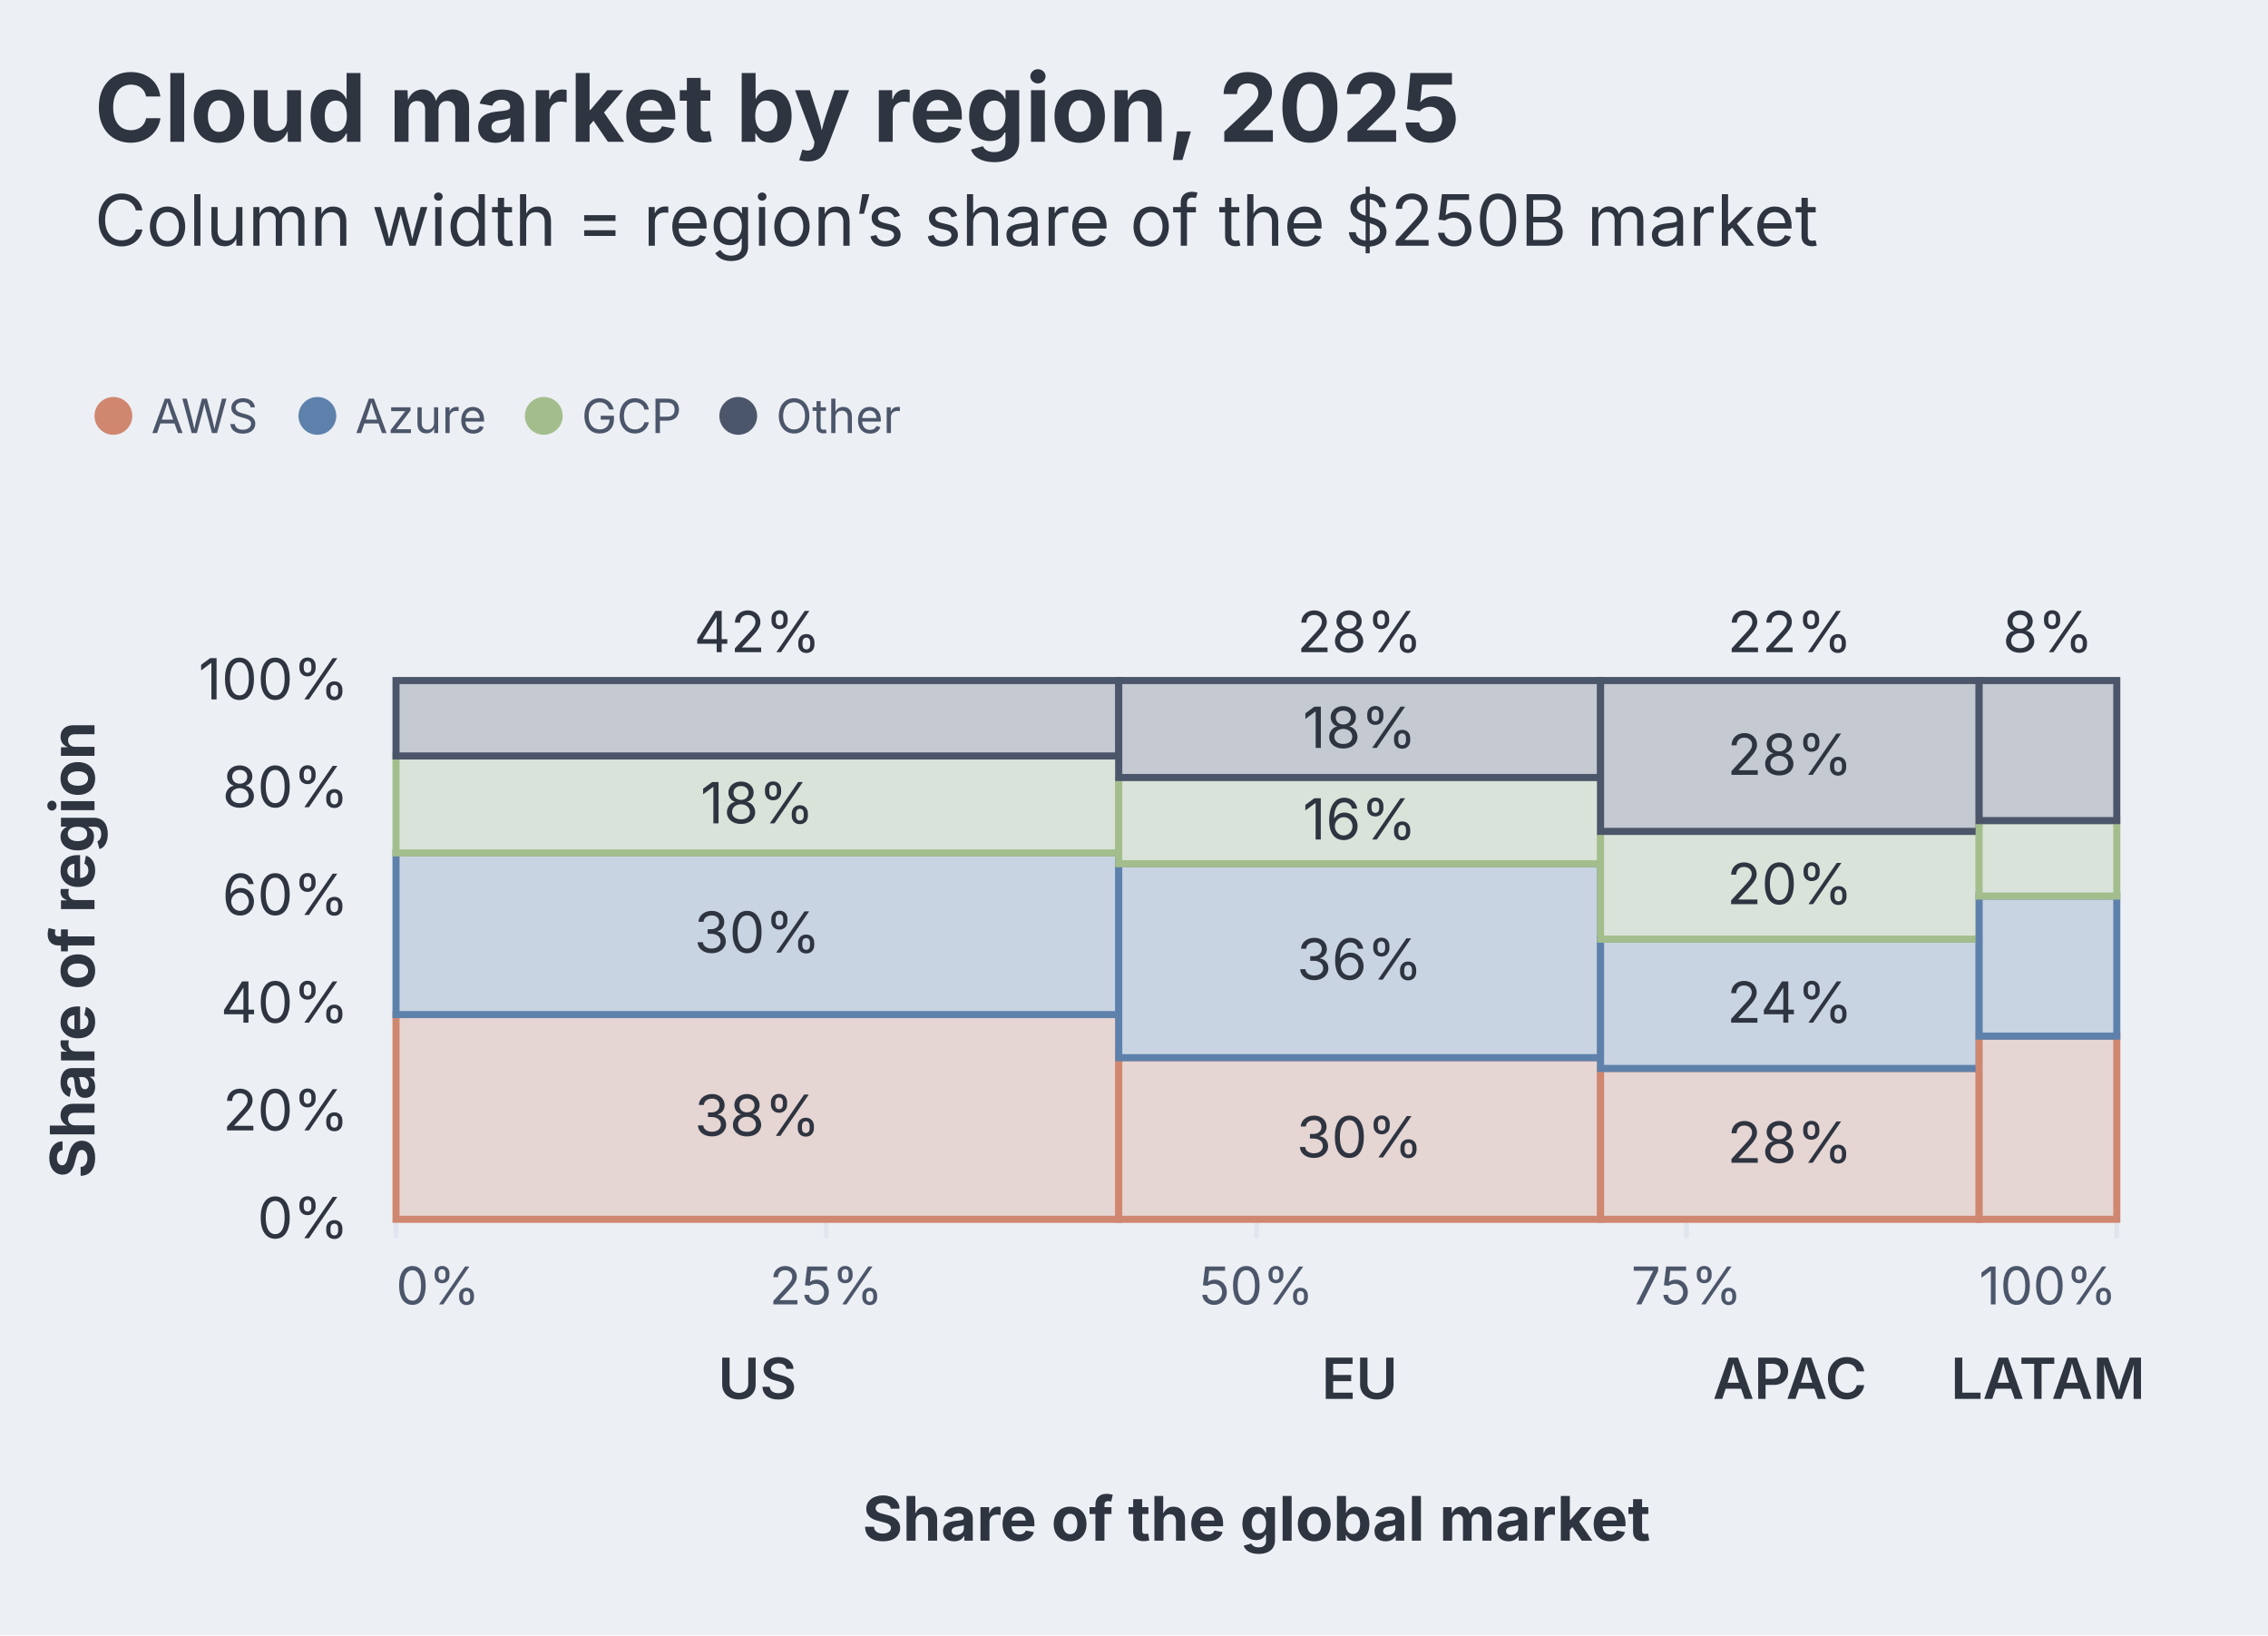
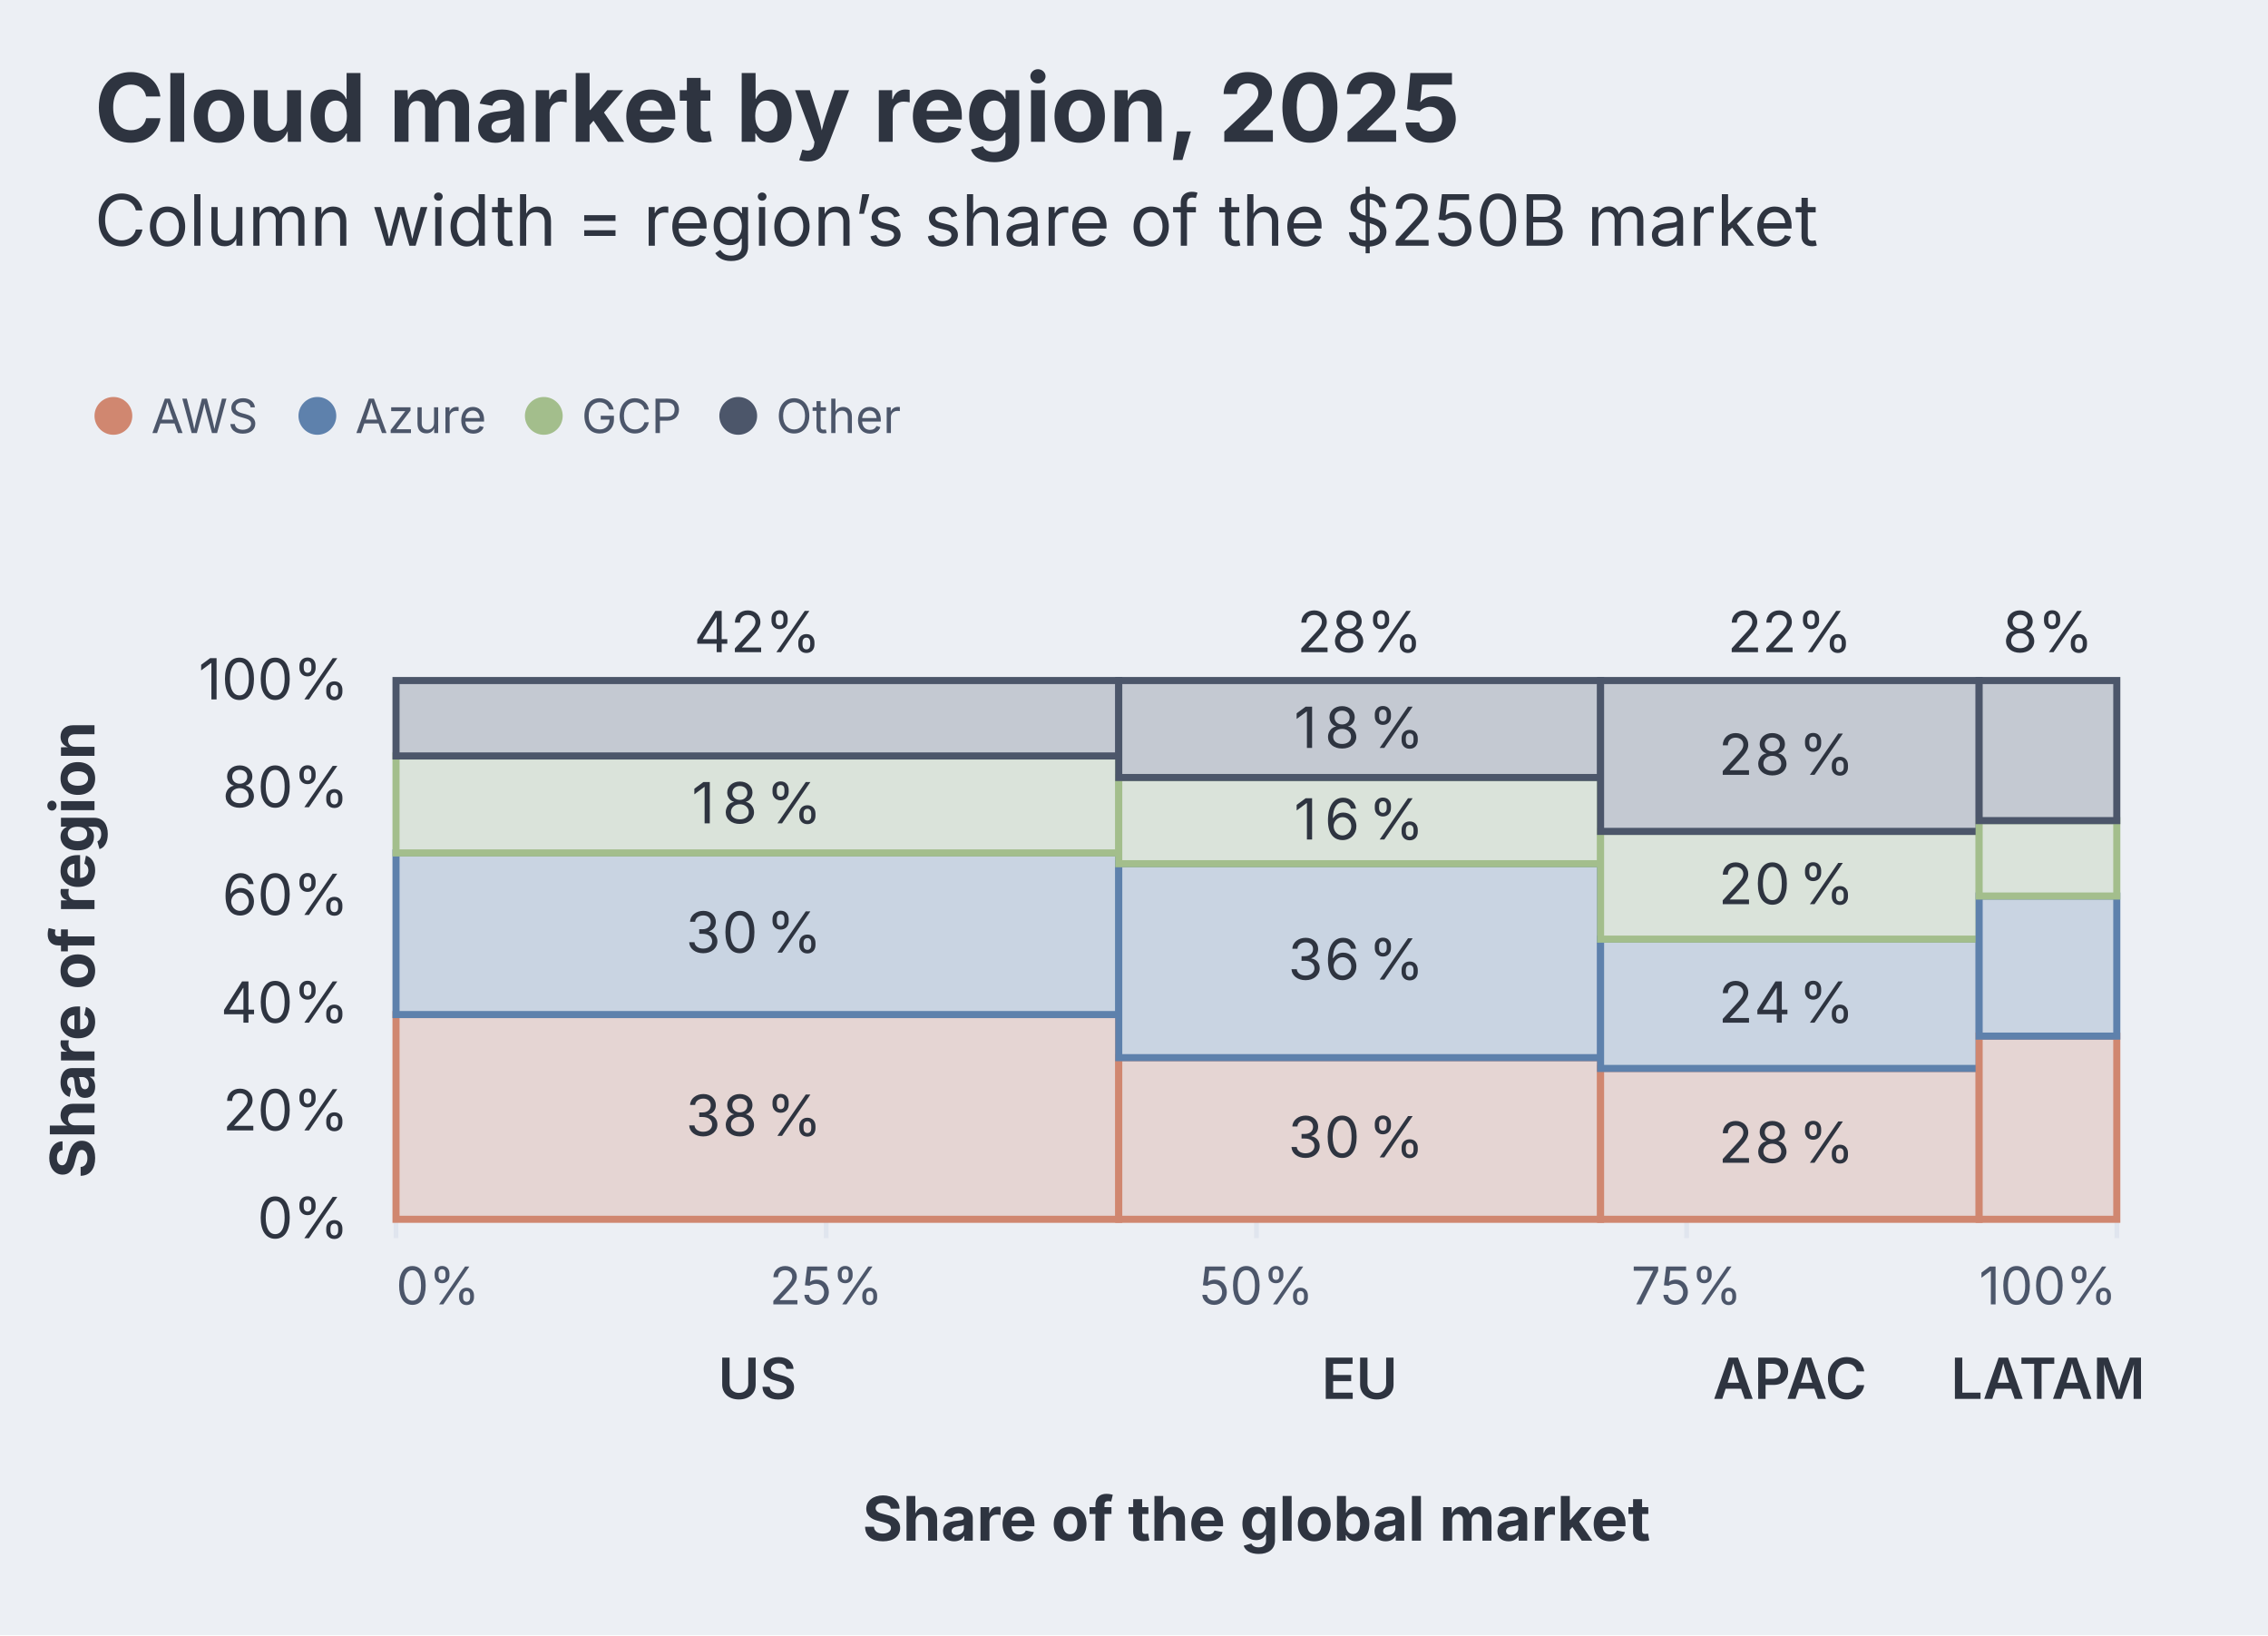
<svg xmlns="http://www.w3.org/2000/svg" aria-describedby="dgmo-desc-e92f4f11" role="img" aria-label="Cloud market by region, 2025 — Bar diagram" width="480" height="346" viewBox="0 0 480 346" style="background: rgb(236, 239, 244); font-family: Inter, system-ui, Avenir, Helvetica, Arial, sans-serif;">
  <style>.dgmo-datum:hover{filter:saturate(1.4) brightness(1.06)}.dgmo-datum{transition:filter .12s ease, opacity .12s ease}@media (hover:hover){svg:has(.dgmo-datum[data-emph-key="AWS"]:hover) .dgmo-datum:not([data-emph-key="AWS"]){opacity:0.18}svg:has(.dgmo-datum[data-emph-key="Azure"]:hover) .dgmo-datum:not([data-emph-key="Azure"]){opacity:0.18}svg:has(.dgmo-datum[data-emph-key="GCP"]:hover) .dgmo-datum:not([data-emph-key="GCP"]){opacity:0.18}svg:has(.dgmo-datum[data-emph-key="Other"]:hover) .dgmo-datum:not([data-emph-key="Other"]){opacity:0.18}svg:has([data-legend-entry="aws"]:hover) .dgmo-datum:not([data-emph-key="AWS"]){opacity:0.18}svg:has(.dgmo-datum[data-emph-key="AWS"]:hover):has([data-legend-entry="aws"]) [data-legend-entry]:not([data-legend-entry="aws"]){opacity:0.18}svg:has([data-legend-entry="azure"]:hover) .dgmo-datum:not([data-emph-key="Azure"]){opacity:0.18}svg:has(.dgmo-datum[data-emph-key="Azure"]:hover):has([data-legend-entry="azure"]) [data-legend-entry]:not([data-legend-entry="azure"]){opacity:0.18}svg:has([data-legend-entry="gcp"]:hover) .dgmo-datum:not([data-emph-key="GCP"]){opacity:0.18}svg:has(.dgmo-datum[data-emph-key="GCP"]:hover):has([data-legend-entry="gcp"]) [data-legend-entry]:not([data-legend-entry="gcp"]){opacity:0.18}svg:has([data-legend-entry="other"]:hover) .dgmo-datum:not([data-emph-key="Other"]){opacity:0.18}svg:has(.dgmo-datum[data-emph-key="Other"]:hover):has([data-legend-entry="other"]) [data-legend-entry]:not([data-legend-entry="other"]){opacity:0.18}}</style>
  <rect class="dgmo-canvas-bg" x="0" y="0" width="480" height="346" fill="#eceff4" />
  <text class="chart-title" x="20" y="30" text-anchor="start" fill="#2e3440" font-size="20" font-weight="bold" style="cursor: default;" data-line-number="1">Cloud market by region, 2025</text>
  <g class="chart-frame-body" transform="translate(0,26)">
    <g transform="translate(0,48)">
      <g data-frame-legend="" data-dx="20" transform="translate(20,0)">
        <g class="chart-legend" data-legend-active="series" data-legend-left="0" data-legend-right="178.66">
          <g transform="translate(0,0)" data-legend-group="series">
            <g data-legend-entry="aws" data-series-name="AWS">
              <rect x="0" y="0" width="43.17" height="28" fill="transparent" />
              <circle cx="4" cy="14" r="4" fill="#d08770" />
              <text x="12" y="14" dominant-baseline="central" font-size="10" fill="#4c566a" font-family="Inter, system-ui, Avenir, Helvetica, Arial, sans-serif">AWS</text>
            </g>
            <g data-legend-entry="azure" data-series-name="Azure">
              <rect x="43.17" y="0" width="47.92" height="28" fill="transparent" />
              <circle cx="47.17" cy="14" r="4" fill="#5e81ac" />
              <text x="55.17" y="14" dominant-baseline="central" font-size="10" fill="#4c566a" font-family="Inter, system-ui, Avenir, Helvetica, Arial, sans-serif">Azure</text>
            </g>
            <g data-legend-entry="gcp" data-series-name="GCP">
              <rect x="91.09" y="0" width="41.15" height="28" fill="transparent" />
              <circle cx="95.09" cy="14" r="4" fill="#a3be8c" />
              <text x="103.09" y="14" dominant-baseline="central" font-size="10" fill="#4c566a" font-family="Inter, system-ui, Avenir, Helvetica, Arial, sans-serif">GCP</text>
            </g>
            <g data-legend-entry="other" data-series-name="Other">
              <rect x="132.24" y="0" width="46.42" height="28" fill="transparent" />
              <circle cx="136.24" cy="14" r="4" fill="#4c566a" />
              <text x="144.24" y="14" dominant-baseline="central" font-size="10" fill="#4c566a" font-family="Inter, system-ui, Avenir, Helvetica, Arial, sans-serif">Other</text>
            </g>
          </g>
        </g>
      </g>
    </g>
    <line x1="83.812" x2="448" y1="232" y2="232" stroke="#d8dee9" stroke-opacity="0.6" />
    <text x="73.812" y="236" text-anchor="end" fill="#2e3440" font-size="12" font-family="Inter, system-ui, Avenir, Helvetica, Arial, sans-serif">0%</text>
    <line x1="83.812" x2="448" y1="209.2" y2="209.2" stroke="#d8dee9" stroke-opacity="0.25" />
    <text x="73.812" y="213.2" text-anchor="end" fill="#2e3440" font-size="12" font-family="Inter, system-ui, Avenir, Helvetica, Arial, sans-serif">20%</text>
    <line x1="83.812" x2="448" y1="186.4" y2="186.4" stroke="#d8dee9" stroke-opacity="0.25" />
    <text x="73.812" y="190.4" text-anchor="end" fill="#2e3440" font-size="12" font-family="Inter, system-ui, Avenir, Helvetica, Arial, sans-serif">40%</text>
    <line x1="83.812" x2="448" y1="163.6" y2="163.6" stroke="#d8dee9" stroke-opacity="0.25" />
    <text x="73.812" y="167.6" text-anchor="end" fill="#2e3440" font-size="12" font-family="Inter, system-ui, Avenir, Helvetica, Arial, sans-serif">60%</text>
    <line x1="83.812" x2="448" y1="140.8" y2="140.8" stroke="#d8dee9" stroke-opacity="0.25" />
    <text x="73.812" y="144.8" text-anchor="end" fill="#2e3440" font-size="12" font-family="Inter, system-ui, Avenir, Helvetica, Arial, sans-serif">80%</text>
    <line x1="83.812" x2="448" y1="118" y2="118" stroke="#d8dee9" stroke-opacity="0.25" />
    <text x="73.812" y="122" text-anchor="end" fill="#2e3440" font-size="12" font-family="Inter, system-ui, Avenir, Helvetica, Arial, sans-serif">100%</text>
    <line x1="83.812" x2="83.812" y1="232" y2="236" stroke="#d8dee9" stroke-opacity="0.6" />
    <text class="dgmo-mekko-tick" x="83.812" y="250" text-anchor="start" fill="#4c566a" font-size="11" font-family="Inter, system-ui, Avenir, Helvetica, Arial, sans-serif">0%</text>
    <line x1="174.859" x2="174.859" y1="232" y2="236" stroke="#d8dee9" stroke-opacity="0.6" />
    <text class="dgmo-mekko-tick" x="174.859" y="250" text-anchor="middle" fill="#4c566a" font-size="11" font-family="Inter, system-ui, Avenir, Helvetica, Arial, sans-serif">25%</text>
    <line x1="265.906" x2="265.906" y1="232" y2="236" stroke="#d8dee9" stroke-opacity="0.6" />
    <text class="dgmo-mekko-tick" x="265.906" y="250" text-anchor="middle" fill="#4c566a" font-size="11" font-family="Inter, system-ui, Avenir, Helvetica, Arial, sans-serif">50%</text>
    <line x1="356.953" x2="356.953" y1="232" y2="236" stroke="#d8dee9" stroke-opacity="0.6" />
    <text class="dgmo-mekko-tick" x="356.953" y="250" text-anchor="middle" fill="#4c566a" font-size="11" font-family="Inter, system-ui, Avenir, Helvetica, Arial, sans-serif">75%</text>
    <line x1="448" x2="448" y1="232" y2="236" stroke="#d8dee9" stroke-opacity="0.6" />
    <text class="dgmo-mekko-tick" x="448" y="250" text-anchor="end" fill="#4c566a" font-size="11" font-family="Inter, system-ui, Avenir, Helvetica, Arial, sans-serif">100%</text>
    <text class="dgmo-mekko-width" x="160.291" y="112" text-anchor="middle" fill="#2e3440" font-size="12" font-family="Inter, system-ui, Avenir, Helvetica, Arial, sans-serif">42%</text>
    <text class="dgmo-mekko-name dgmo-datum" x="160.291" y="270" text-anchor="middle" fill="#2e3440" font-size="12" font-family="Inter, system-ui, Avenir, Helvetica, Arial, sans-serif" font-weight="600" data-line-number="14" data-name="US" data-value="width 42% · total 100">US</text>
    <rect x="83.812" y="188.68" width="152.959" height="43.32" fill="#e5d5d3" stroke="#d08770" stroke-width="1.5" class="dgmo-datum" data-line-number="14" data-emph-key="AWS" data-name="US · AWS" data-value="38% of column · 16% of whole · 38" data-color="#d08770" data-series-name="AWS" />
-     <text x="160.291" y="214.34" text-anchor="middle" fill="#2e3440" font-size="12" font-family="Inter, system-ui, Avenir, Helvetica, Arial, sans-serif">38%</text>
+     <text x="160.291" y="214.34" text-anchor="middle" fill="#2e3440" font-size="12" font-family="Inter, system-ui, Avenir, Helvetica, Arial, sans-serif">
+       <tspan x="150.52">3</tspan>
+       <tspan x="158.28">8</tspan>
+       <tspan x="168.04">%</tspan>
+     </text>
    <rect x="83.812" y="154.48" width="152.959" height="34.2" fill="#c9d4e2" stroke="#5e81ac" stroke-width="1.5" class="dgmo-datum" data-line-number="14" data-emph-key="Azure" data-name="US · Azure" data-value="30% of column · 13% of whole · 30" data-color="#5e81ac" data-series-name="Azure" />
-     <text x="160.291" y="175.58" text-anchor="middle" fill="#2e3440" font-size="12" font-family="Inter, system-ui, Avenir, Helvetica, Arial, sans-serif">30%</text>
+     <text x="160.291" y="175.58" text-anchor="middle" fill="#2e3440" font-size="12" font-family="Inter, system-ui, Avenir, Helvetica, Arial, sans-serif">
+       <tspan x="150.52">3</tspan>
+       <tspan x="158.28">0</tspan>
+       <tspan x="168.04">%</tspan>
+     </text>
    <rect x="83.812" y="133.96" width="152.959" height="20.52" fill="#dae3da" stroke="#a3be8c" stroke-width="1.5" class="dgmo-datum" data-line-number="14" data-emph-key="GCP" data-name="US · GCP" data-value="18% of column · 7.6% of whole · 18" data-color="#a3be8c" data-series-name="GCP" />
-     <text x="160.291" y="148.22" text-anchor="middle" fill="#2e3440" font-size="12" font-family="Inter, system-ui, Avenir, Helvetica, Arial, sans-serif">18%</text>
+     <text x="160.291" y="148.22" text-anchor="middle" fill="#2e3440" font-size="12" font-family="Inter, system-ui, Avenir, Helvetica, Arial, sans-serif">
+       <tspan x="150.52">1</tspan>
+       <tspan x="158.28">8</tspan>
+       <tspan x="168.04">%</tspan>
+     </text>
    <rect x="83.812" y="118" width="152.959" height="15.96" fill="#c4c9d2" stroke="#4c566a" stroke-width="1.5" class="dgmo-datum" data-line-number="14" data-emph-key="Other" data-name="US · Other" data-value="14% of column · 5.9% of whole · 14" data-color="#4c566a" data-series-name="Other" />
    <text class="dgmo-mekko-width" x="287.757" y="112" text-anchor="middle" fill="#2e3440" font-size="12" font-family="Inter, system-ui, Avenir, Helvetica, Arial, sans-serif">28%</text>
    <text class="dgmo-mekko-name dgmo-datum" x="287.757" y="270" text-anchor="middle" fill="#2e3440" font-size="12" font-family="Inter, system-ui, Avenir, Helvetica, Arial, sans-serif" font-weight="600" data-line-number="15" data-name="EU" data-value="width 28% · total 100">EU</text>
    <rect x="236.771" y="197.8" width="101.973" height="34.2" fill="#e5d5d3" stroke="#d08770" stroke-width="1.5" class="dgmo-datum" data-line-number="15" data-emph-key="AWS" data-name="EU · AWS" data-value="30% of column · 8.4% of whole · 30" data-color="#d08770" data-series-name="AWS" />
-     <text x="287.757" y="218.9" text-anchor="middle" fill="#2e3440" font-size="12" font-family="Inter, system-ui, Avenir, Helvetica, Arial, sans-serif">30%</text>
+     <text x="287.757" y="218.9" text-anchor="middle" fill="#2e3440" font-size="12" font-family="Inter, system-ui, Avenir, Helvetica, Arial, sans-serif">
+       <tspan x="277.99">3</tspan>
+       <tspan x="285.74">0</tspan>
+       <tspan x="295.51">%</tspan>
+     </text>
    <rect x="236.771" y="156.76" width="101.973" height="41.04" fill="#c9d4e2" stroke="#5e81ac" stroke-width="1.5" class="dgmo-datum" data-line-number="15" data-emph-key="Azure" data-name="EU · Azure" data-value="36% of column · 10% of whole · 36" data-color="#5e81ac" data-series-name="Azure" />
-     <text x="287.757" y="181.28" text-anchor="middle" fill="#2e3440" font-size="12" font-family="Inter, system-ui, Avenir, Helvetica, Arial, sans-serif">36%</text>
+     <text x="287.757" y="181.28" text-anchor="middle" fill="#2e3440" font-size="12" font-family="Inter, system-ui, Avenir, Helvetica, Arial, sans-serif">
+       <tspan x="277.99">3</tspan>
+       <tspan x="285.74">6</tspan>
+       <tspan x="295.51">%</tspan>
+     </text>
    <rect x="236.771" y="138.52" width="101.973" height="18.24" fill="#dae3da" stroke="#a3be8c" stroke-width="1.5" class="dgmo-datum" data-line-number="15" data-emph-key="GCP" data-name="EU · GCP" data-value="16% of column · 4.5% of whole · 16" data-color="#a3be8c" data-series-name="GCP" />
-     <text x="287.757" y="151.64" text-anchor="middle" fill="#2e3440" font-size="12" font-family="Inter, system-ui, Avenir, Helvetica, Arial, sans-serif">16%</text>
+     <text x="287.757" y="151.64" text-anchor="middle" fill="#2e3440" font-size="12" font-family="Inter, system-ui, Avenir, Helvetica, Arial, sans-serif">
+       <tspan x="277.99">1</tspan>
+       <tspan x="285.74">6</tspan>
+       <tspan x="295.51">%</tspan>
+     </text>
    <rect x="236.771" y="118" width="101.973" height="20.52" fill="#c4c9d2" stroke="#4c566a" stroke-width="1.5" class="dgmo-datum" data-line-number="15" data-emph-key="Other" data-name="EU · Other" data-value="18% of column · 5% of whole · 18" data-color="#4c566a" data-series-name="Other" />
-     <text x="287.757" y="132.26" text-anchor="middle" fill="#2e3440" font-size="12" font-family="Inter, system-ui, Avenir, Helvetica, Arial, sans-serif">18%</text>
+     <text x="287.757" y="132.26" text-anchor="middle" fill="#2e3440" font-size="12" font-family="Inter, system-ui, Avenir, Helvetica, Arial, sans-serif">
+       <tspan x="277.99">1</tspan>
+       <tspan x="285.74">8</tspan>
+       <tspan x="295.51">%</tspan>
+     </text>
    <text class="dgmo-mekko-width" x="378.804" y="112" text-anchor="middle" fill="#2e3440" font-size="12" font-family="Inter, system-ui, Avenir, Helvetica, Arial, sans-serif">22%</text>
    <text class="dgmo-mekko-name dgmo-datum" x="378.804" y="270" text-anchor="middle" fill="#2e3440" font-size="12" font-family="Inter, system-ui, Avenir, Helvetica, Arial, sans-serif" font-weight="600" data-line-number="16" data-name="APAC" data-value="width 22% · total 100">APAC</text>
    <rect x="338.744" y="200.08" width="80.121" height="31.92" fill="#e5d5d3" stroke="#d08770" stroke-width="1.5" class="dgmo-datum" data-line-number="16" data-emph-key="AWS" data-name="APAC · AWS" data-value="28% of column · 6.2% of whole · 28" data-color="#d08770" data-series-name="AWS" />
-     <text x="378.804" y="220.04" text-anchor="middle" fill="#2e3440" font-size="12" font-family="Inter, system-ui, Avenir, Helvetica, Arial, sans-serif">28%</text>
+     <text x="378.804" y="220.04" text-anchor="middle" fill="#2e3440" font-size="12" font-family="Inter, system-ui, Avenir, Helvetica, Arial, sans-serif">
+       <tspan x="369.04">2</tspan>
+       <tspan x="376.79">8</tspan>
+       <tspan x="386.56">%</tspan>
+     </text>
    <rect x="338.744" y="172.72" width="80.121" height="27.36" fill="#c9d4e2" stroke="#5e81ac" stroke-width="1.5" class="dgmo-datum" data-line-number="16" data-emph-key="Azure" data-name="APAC · Azure" data-value="24% of column · 5.3% of whole · 24" data-color="#5e81ac" data-series-name="Azure" />
-     <text x="378.804" y="190.4" text-anchor="middle" fill="#2e3440" font-size="12" font-family="Inter, system-ui, Avenir, Helvetica, Arial, sans-serif">24%</text>
+     <text x="378.804" y="190.4" text-anchor="middle" fill="#2e3440" font-size="12" font-family="Inter, system-ui, Avenir, Helvetica, Arial, sans-serif">
+       <tspan x="369.04">2</tspan>
+       <tspan x="376.79">4</tspan>
+       <tspan x="386.56">%</tspan>
+     </text>
    <rect x="338.744" y="149.92" width="80.121" height="22.8" fill="#dae3da" stroke="#a3be8c" stroke-width="1.5" class="dgmo-datum" data-line-number="16" data-emph-key="GCP" data-name="APAC · GCP" data-value="20% of column · 4.4% of whole · 20" data-color="#a3be8c" data-series-name="GCP" />
-     <text x="378.804" y="165.32" text-anchor="middle" fill="#2e3440" font-size="12" font-family="Inter, system-ui, Avenir, Helvetica, Arial, sans-serif">20%</text>
+     <text x="378.804" y="165.32" text-anchor="middle" fill="#2e3440" font-size="12" font-family="Inter, system-ui, Avenir, Helvetica, Arial, sans-serif">
+       <tspan x="369.04">2</tspan>
+       <tspan x="376.79">0</tspan>
+       <tspan x="386.56">%</tspan>
+     </text>
    <rect x="338.744" y="118" width="80.121" height="31.92" fill="#c4c9d2" stroke="#4c566a" stroke-width="1.5" class="dgmo-datum" data-line-number="16" data-emph-key="Other" data-name="APAC · Other" data-value="28% of column · 6.2% of whole · 28" data-color="#4c566a" data-series-name="Other" />
-     <text x="378.804" y="137.96" text-anchor="middle" fill="#2e3440" font-size="12" font-family="Inter, system-ui, Avenir, Helvetica, Arial, sans-serif">28%</text>
+     <text x="378.804" y="137.96" text-anchor="middle" fill="#2e3440" font-size="12" font-family="Inter, system-ui, Avenir, Helvetica, Arial, sans-serif">
+       <tspan x="369.04">2</tspan>
+       <tspan x="376.79">8</tspan>
+       <tspan x="386.56">%</tspan>
+     </text>
    <text class="dgmo-mekko-width" x="433.432" y="112" text-anchor="middle" fill="#2e3440" font-size="12" font-family="Inter, system-ui, Avenir, Helvetica, Arial, sans-serif">8%</text>
    <text class="dgmo-mekko-name dgmo-datum" x="433.432" y="270" text-anchor="middle" fill="#2e3440" font-size="12" font-family="Inter, system-ui, Avenir, Helvetica, Arial, sans-serif" font-weight="600" data-line-number="17" data-name="LATAM" data-value="width 8% · total 100">LATAM</text>
    <rect x="418.865" y="193.24" width="29.135" height="38.76" fill="#e5d5d3" stroke="#d08770" stroke-width="1.5" class="dgmo-datum" data-line-number="17" data-emph-key="AWS" data-name="LATAM · AWS" data-value="34% of column · 2.7% of whole · 34" data-color="#d08770" data-series-name="AWS" />
    <rect x="418.865" y="163.6" width="29.135" height="29.64" fill="#c9d4e2" stroke="#5e81ac" stroke-width="1.5" class="dgmo-datum" data-line-number="17" data-emph-key="Azure" data-name="LATAM · Azure" data-value="26% of column · 2.1% of whole · 26" data-color="#5e81ac" data-series-name="Azure" />
    <rect x="418.865" y="147.64" width="29.135" height="15.96" fill="#dae3da" stroke="#a3be8c" stroke-width="1.5" class="dgmo-datum" data-line-number="17" data-emph-key="GCP" data-name="LATAM · GCP" data-value="14% of column · 1.1% of whole · 14" data-color="#a3be8c" data-series-name="GCP" />
    <rect x="418.865" y="118" width="29.135" height="29.64" fill="#c4c9d2" stroke="#4c566a" stroke-width="1.5" class="dgmo-datum" data-line-number="17" data-emph-key="Other" data-name="LATAM · Other" data-value="26% of column · 2.1% of whole · 26" data-color="#4c566a" data-series-name="Other" />
    <text x="265.906" y="300" text-anchor="middle" fill="#2e3440" font-size="13" font-family="Inter, system-ui, Avenir, Helvetica, Arial, sans-serif" font-weight="bold">Share of the global market</text>
    <text transform="translate(20,175) rotate(-90)" text-anchor="middle" fill="#2e3440" font-size="13" font-family="Inter, system-ui, Avenir, Helvetica, Arial, sans-serif" font-weight="bold">Share of region</text>
  </g>
  <text class="chart-subtitle" x="20" y="52" text-anchor="start" fill="#2e3440" font-size="15" font-family="Inter, system-ui, Avenir, Helvetica, Arial, sans-serif" data-line-number="2">Column width = region’s share of the $250B market</text>
</svg>
